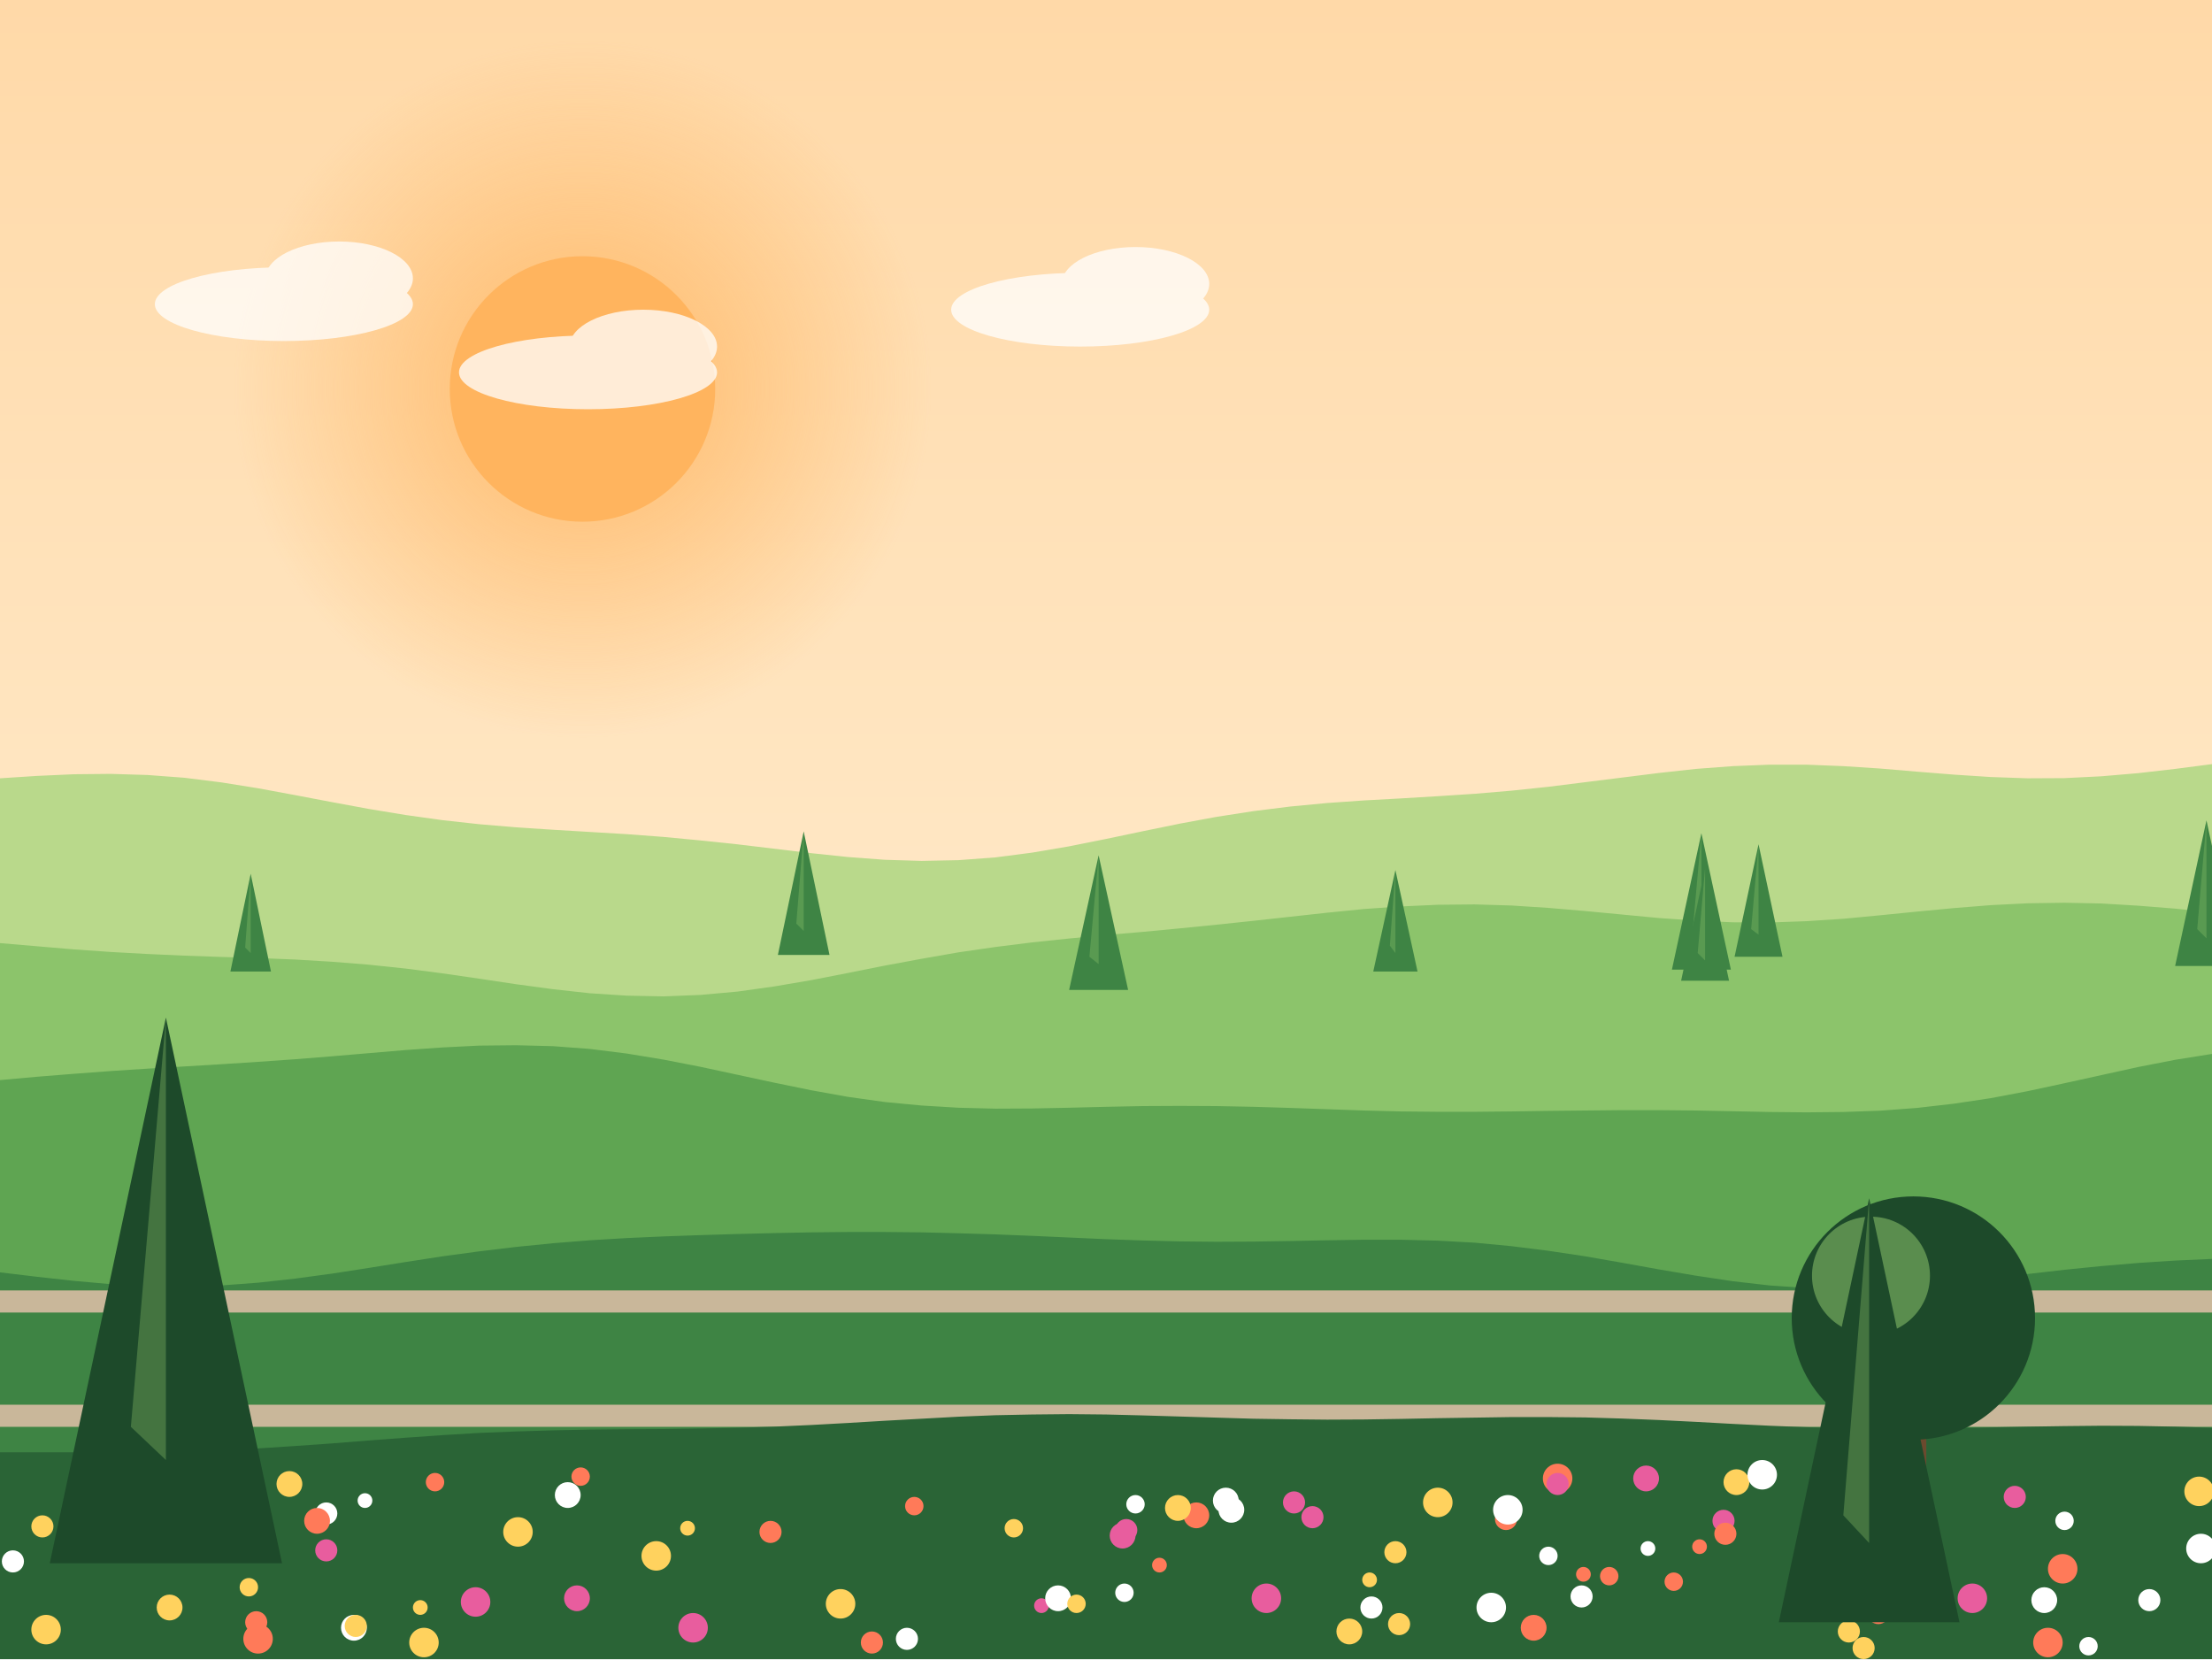
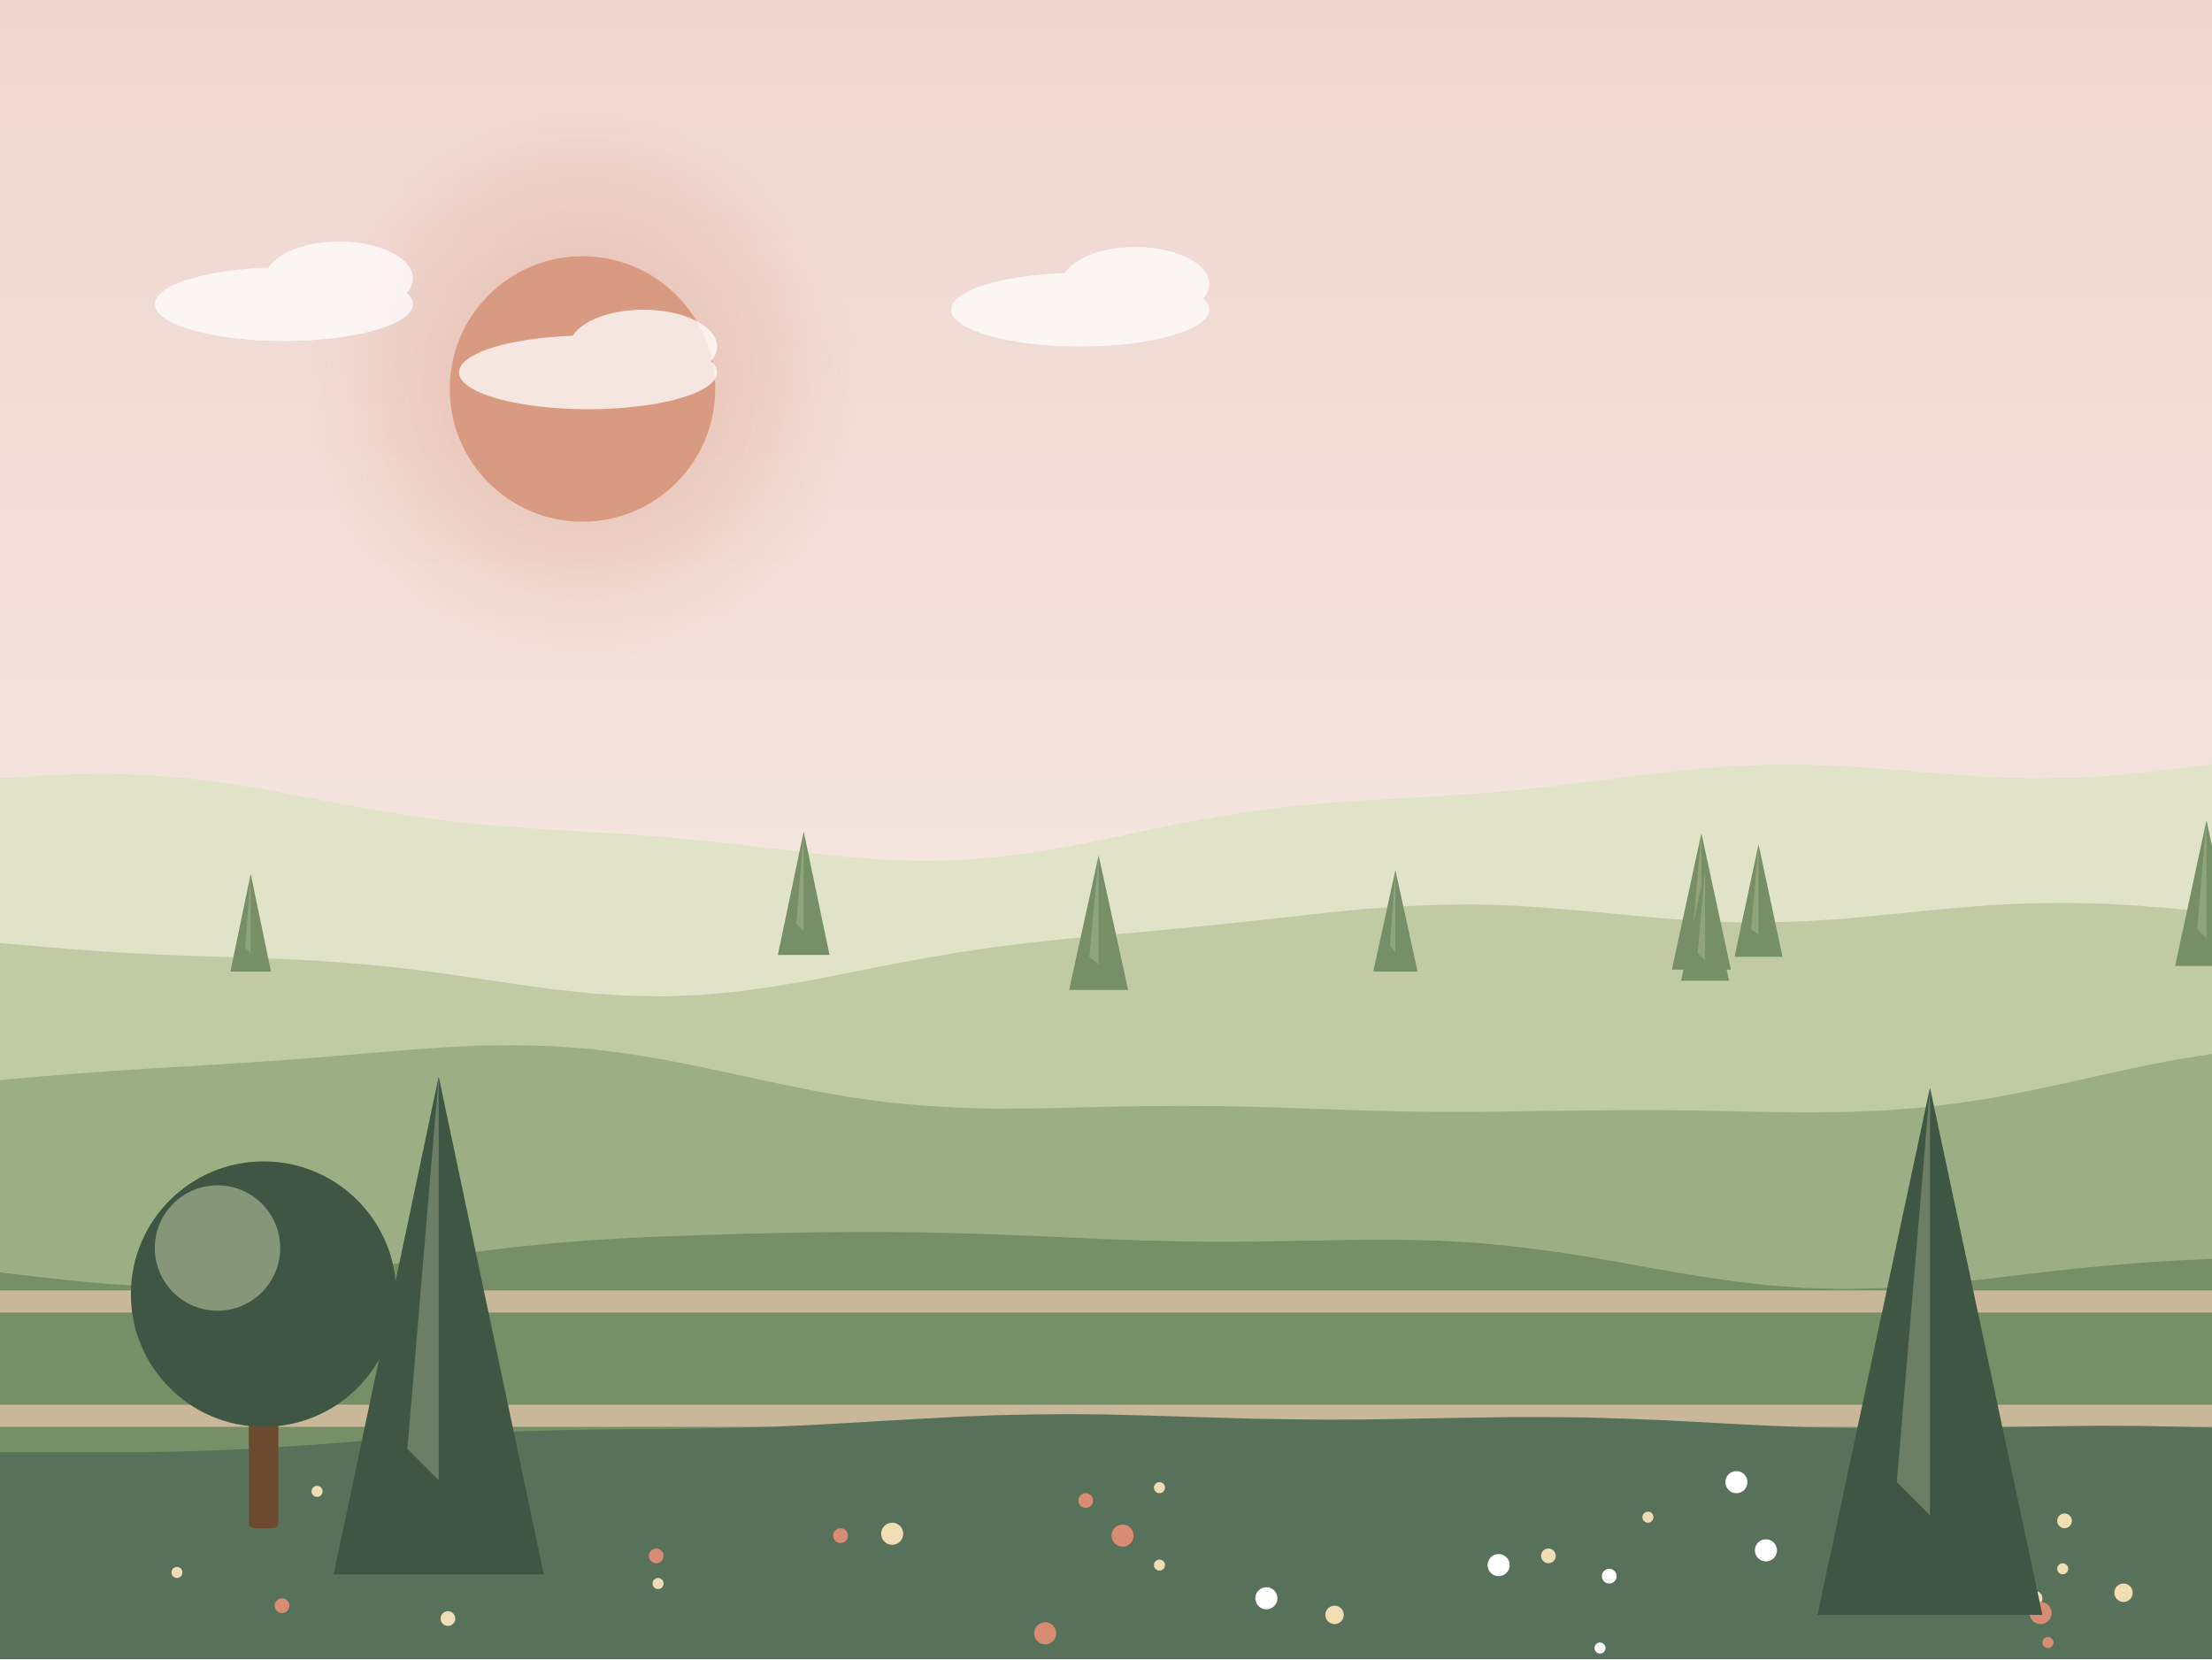
<svg xmlns="http://www.w3.org/2000/svg" viewBox="0 0 1200 900" preserveAspectRatio="xMidYMid slice">
  <defs>
    <linearGradient id="s" x1="0" y1="0" x2="0" y2="1">
-       <stop offset="0" stop-color="#FFD9A8" />
-       <stop offset="1" stop-color="#FFF3DC" />
+       <stop offset="0" stop-color="#EFD5CF" />
+       <stop offset="1" stop-color="#FAF4EE" />
    </linearGradient>
    <radialGradient id="g">
-       <stop offset="0" stop-color="#FFB45E" stop-opacity=".9" />
-       <stop offset="1" stop-color="#FFB45E" stop-opacity="0" />
+       <stop offset="0" stop-color="#D99A82" stop-opacity=".9" />
+       <stop offset="1" stop-color="#D99A82" stop-opacity="0" />
    </radialGradient>
  </defs>
  <rect width="1200" height="900" fill="url(#s)" />
-   <circle cx="316" cy="211" r="190" fill="url(#g)" />
-   <circle cx="316" cy="211" r="72" fill="#FFB45E" />
+   <circle cx="316" cy="211" r="150" fill="url(#g)" opacity=".6" />
+   <circle cx="316" cy="211" r="72" fill="#D99A82" />
  <g fill="#FFFFFF" opacity=".75">
    <ellipse cx="154" cy="165" rx="70" ry="20" />
    <ellipse cx="184" cy="151" rx="40" ry="20" />
  </g>
  <g fill="#FFFFFF" opacity=".75">
    <ellipse cx="319" cy="202" rx="70" ry="20" />
    <ellipse cx="349" cy="188" rx="40" ry="20" />
  </g>
  <g fill="#FFFFFF" opacity=".75">
    <ellipse cx="586" cy="168" rx="70" ry="20" />
    <ellipse cx="616" cy="154" rx="40" ry="20" />
  </g>
-   <polygon fill="#B9D98B" points="0,900 0,422.2 20,420.9 40,420.0 60,419.8 80,420.4 100,421.9 120,424.4 140,427.6 160,431.3 180,435.1 200,438.8 220,442.1 240,444.9 260,447.1 280,448.8 300,450.1 320,451.3 340,452.5 360,454.0 380,455.9 400,458.0 420,460.4 440,462.8 460,464.9 480,466.4 500,467.0 520,466.6 540,465.1 560,462.5 580,459.1 600,455.1 620,450.9 640,446.8 660,443.1 680,440.0 700,437.5 720,435.6 740,434.2 760,433.1 780,431.9 800,430.6 820,428.9 840,426.8 860,424.3 880,421.8 900,419.3 920,417.1 940,415.6 960,414.8 980,414.8 1000,415.6 1020,416.9 1040,418.6 1060,420.2 1080,421.5 1100,422.2 1120,422.1 1140,421.1 1160,419.4 1180,417.1 1200,414.5 1200,900" />
-   <polygon fill="#8CC46B" points="0,900 0,511.6 20,513.3 40,515.0 60,516.4 80,517.5 100,518.4 120,519.1 140,519.7 160,520.5 180,521.7 200,523.3 220,525.4 240,528.0 260,530.9 280,533.9 300,536.6 320,538.8 340,540.1 360,540.5 380,539.7 400,537.9 420,535.1 440,531.7 460,527.8 480,523.8 500,520.1 520,516.6 540,513.7 560,511.2 580,509.1 600,507.2 620,505.5 640,503.6 660,501.6 680,499.5 700,497.3 720,495.1 740,493.1 760,491.7 780,490.8 800,490.6 820,491.2 840,492.5 860,494.2 880,496.1 900,498.0 920,499.4 940,500.3 960,500.4 980,499.7 1000,498.4 1020,496.5 1040,494.5 1060,492.6 1080,491.0 1100,490.0 1120,489.7 1140,490.1 1160,491.3 1180,492.9 1200,494.9 1200,900" />
-   <polygon fill="#3E8444" points="1197,445 1180,524 1214,524" />
-   <polygon fill="#8CC46B" opacity=".35" points="1197,445 1192,504 1197,509" />
-   <polygon fill="#3E8444" points="954,458 941,519 967,519" />
-   <polygon fill="#8CC46B" opacity=".35" points="954,458 950,504 954,507" />
-   <polygon fill="#3E8444" points="136,474 125,527 147,527" />
-   <polygon fill="#8CC46B" opacity=".35" points="136,474 133,514 136,517" />
-   <polygon fill="#3E8444" points="596,464 580,537 612,537" />
-   <polygon fill="#8CC46B" opacity=".35" points="596,464 591,519 596,523" />
-   <polygon fill="#3E8444" points="923,452 907,526 939,526" />
-   <polygon fill="#8CC46B" opacity=".35" points="923,452 918,508 923,512" />
-   <polygon fill="#3E8444" points="925,471 912,532 938,532" />
-   <polygon fill="#8CC46B" opacity=".35" points="925,471 921,517 925,521" />
-   <polygon fill="#3E8444" points="436,451 422,518 450,518" />
-   <polygon fill="#8CC46B" opacity=".35" points="436,451 432,501 436,505" />
-   <polygon fill="#3E8444" points="757,472 745,527 769,527" />
-   <polygon fill="#8CC46B" opacity=".35" points="757,472 754,513 757,517" />
-   <polygon fill="#5FA552" points="0,900 0,585.9 20,584.1 40,582.5 60,581.0 80,579.7 100,578.5 120,577.3 140,576.0 160,574.6 180,573.0 200,571.3 220,569.6 240,568.2 260,567.2 280,567.0 300,567.5 320,569.0 340,571.5 360,574.8 380,578.7 400,583.0 420,587.3 440,591.4 460,595.0 480,597.8 500,599.7 520,600.9 540,601.4 560,601.3 580,600.9 600,600.4 620,600.0 640,599.9 660,600.0 680,600.4 700,601.0 720,601.7 740,602.4 760,602.9 780,603.1 800,603.1 820,602.9 840,602.6 860,602.4 880,602.2 900,602.2 920,602.4 940,602.8 960,603.2 980,603.4 1000,603.2 1020,602.5 1040,601.0 1060,598.7 1080,595.7 1100,591.9 1120,587.6 1140,583.2 1160,578.8 1180,574.9 1200,571.7 1200,900" />
-   <polygon fill="#3E8444" points="0,900 0,690.2 20,692.6 40,694.8 60,696.6 80,697.7 100,697.9 120,697.3 140,695.8 160,693.6 180,690.9 200,687.8 220,684.6 240,681.5 260,678.8 280,676.4 300,674.4 320,672.8 340,671.6 360,670.7 380,670.0 400,669.4 420,668.9 440,668.5 460,668.3 480,668.3 500,668.5 520,669.0 540,669.6 560,670.4 580,671.3 600,672.2 620,672.9 640,673.4 660,673.6 680,673.5 700,673.2 720,672.8 740,672.5 760,672.5 780,673.0 800,674.1 820,676.0 840,678.5 860,681.5 880,685.0 900,688.6 920,692.0 940,695.0 960,697.3 980,698.7 1000,699.2 1020,698.8 1040,697.5 1060,695.7 1080,693.5 1100,691.1 1120,688.8 1140,686.8 1160,685.1 1180,683.8 1200,682.9 1200,900" />
+   <polygon fill="#E0E3C8" points="0,900 0,422.2 20,420.9 40,420.0 60,419.8 80,420.4 100,421.9 120,424.4 140,427.6 160,431.3 180,435.1 200,438.8 220,442.1 240,444.9 260,447.1 280,448.8 300,450.1 320,451.3 340,452.5 360,454.0 380,455.9 400,458.0 420,460.4 440,462.8 460,464.9 480,466.4 500,467.0 520,466.6 540,465.1 560,462.5 580,459.1 600,455.1 620,450.9 640,446.8 660,443.1 680,440.0 700,437.5 720,435.6 740,434.2 760,433.1 780,431.9 800,430.6 820,428.9 840,426.8 860,424.3 880,421.8 900,419.3 920,417.1 940,415.6 960,414.8 980,414.8 1000,415.6 1020,416.9 1040,418.6 1060,420.2 1080,421.5 1100,422.2 1120,422.1 1140,421.1 1160,419.4 1180,417.1 1200,414.5 1200,900" />
+   <polygon fill="#C1CBA3" points="0,900 0,511.6 20,513.3 40,515.0 60,516.4 80,517.5 100,518.4 120,519.1 140,519.7 160,520.5 180,521.7 200,523.3 220,525.4 240,528.0 260,530.9 280,533.9 300,536.6 320,538.8 340,540.1 360,540.5 380,539.7 400,537.9 420,535.1 440,531.7 460,527.8 480,523.8 500,520.1 520,516.6 540,513.7 560,511.2 580,509.1 600,507.2 620,505.5 640,503.6 660,501.6 680,499.5 700,497.3 720,495.1 740,493.1 760,491.7 780,490.8 800,490.6 820,491.2 840,492.5 860,494.2 880,496.1 900,498.0 920,499.4 940,500.3 960,500.4 980,499.7 1000,498.4 1020,496.5 1040,494.5 1060,492.6 1080,491.0 1100,490.0 1120,489.7 1140,490.1 1160,491.3 1180,492.9 1200,494.9 1200,900" />
+   <polygon fill="#768F66" points="1197,445 1180,524 1214,524" />
+   <polygon fill="#C1CBA3" opacity=".35" points="1197,445 1192,504 1197,509" />
+   <polygon fill="#768F66" points="954,458 941,519 967,519" />
+   <polygon fill="#C1CBA3" opacity=".35" points="954,458 950,504 954,507" />
+   <polygon fill="#768F66" points="136,474 125,527 147,527" />
+   <polygon fill="#C1CBA3" opacity=".35" points="136,474 133,514 136,517" />
+   <polygon fill="#768F66" points="596,464 580,537 612,537" />
+   <polygon fill="#C1CBA3" opacity=".35" points="596,464 591,519 596,523" />
+   <polygon fill="#768F66" points="923,452 907,526 939,526" />
+   <polygon fill="#C1CBA3" opacity=".35" points="923,452 918,508 923,512" />
+   <polygon fill="#768F66" points="925,471 912,532 938,532" />
+   <polygon fill="#C1CBA3" opacity=".35" points="925,471 921,517 925,521" />
+   <polygon fill="#768F66" points="436,451 422,518 450,518" />
+   <polygon fill="#C1CBA3" opacity=".35" points="436,451 432,501 436,505" />
+   <polygon fill="#768F66" points="757,472 745,527 769,527" />
+   <polygon fill="#C1CBA3" opacity=".35" points="757,472 754,513 757,517" />
+   <polygon fill="#9CAF84" points="0,900 0,585.9 20,584.1 40,582.5 60,581.0 80,579.7 100,578.5 120,577.3 140,576.0 160,574.6 180,573.0 200,571.3 220,569.6 240,568.2 260,567.2 280,567.0 300,567.5 320,569.0 340,571.5 360,574.8 380,578.7 400,583.0 420,587.3 440,591.4 460,595.0 480,597.8 500,599.7 520,600.9 540,601.4 560,601.3 580,600.9 600,600.4 620,600.0 640,599.9 660,600.0 680,600.4 700,601.0 720,601.7 740,602.4 760,602.9 780,603.1 800,603.1 820,602.9 840,602.6 860,602.4 880,602.2 900,602.2 920,602.4 940,602.8 960,603.2 980,603.4 1000,603.2 1020,602.5 1040,601.0 1060,598.7 1080,595.7 1100,591.9 1120,587.6 1140,583.2 1160,578.8 1180,574.9 1200,571.7 1200,900" />
+   <polygon fill="#768F66" points="0,900 0,690.2 20,692.6 40,694.8 60,696.6 80,697.7 100,697.9 120,697.3 140,695.8 160,693.6 180,690.9 200,687.8 220,684.6 240,681.5 260,678.8 280,676.4 300,674.4 320,672.8 340,671.6 360,670.7 380,670.0 400,669.4 420,668.9 440,668.5 460,668.3 480,668.3 500,668.5 520,669.0 540,669.6 560,670.4 580,671.3 600,672.2 620,672.9 640,673.4 660,673.6 680,673.5 700,673.2 720,672.8 740,672.5 760,672.5 780,673.0 800,674.1 820,676.0 840,678.5 860,681.5 880,685.0 900,688.6 920,692.0 940,695.0 960,697.3 980,698.7 1000,699.2 1020,698.8 1040,697.5 1060,695.7 1080,693.5 1100,691.1 1120,688.8 1140,686.8 1160,685.1 1180,683.8 1200,682.9 1200,900" />
  <rect x="0" y="700" width="1200" height="12" fill="#C9B79A" />
  <rect x="0" y="762" width="1200" height="12" fill="#C9B79A" />
  <rect x="0" y="824" width="1200" height="12" fill="#C9B79A" />
-   <polygon fill="#2A6436" points="0,900 0,787.8 20,787.8 40,787.8 60,787.8 80,787.7 100,787.3 120,786.7 140,785.7 160,784.4 180,783.0 200,781.4 220,779.9 240,778.5 260,777.3 280,776.5 300,775.9 320,775.5 340,775.3 360,775.2 380,774.9 400,774.5 420,773.9 440,773.0 460,771.9 480,770.7 500,769.6 520,768.5 540,767.7 560,767.3 580,767.1 600,767.3 620,767.8 640,768.4 660,769.0 680,769.6 700,769.9 720,770.1 740,770.0 760,769.7 780,769.3 800,769.0 820,768.7 840,768.7 860,768.9 880,769.5 900,770.3 920,771.3 940,772.4 960,773.4 980,774.2 1000,774.7 1020,775.0 1040,775.0 1060,774.7 1080,774.3 1100,773.9 1120,773.6 1140,773.4 1160,773.5 1180,773.9 1200,774.5 1200,900" />
-   <circle cx="873" cy="855" r="5" fill="#FF7A59" />
-   <circle cx="1119" cy="851" r="8" fill="#FF7A59" />
-   <circle cx="609" cy="833" r="7" fill="#E85D9E" />
-   <circle cx="1120" cy="825" r="5" fill="#FFFFFF" />
-   <circle cx="230" cy="891" r="8" fill="#FFD25E" />
-   <circle cx="611" cy="830" r="6" fill="#E85D9E" />
-   <circle cx="840" cy="844" r="5" fill="#FFFFFF" />
-   <circle cx="565" cy="871" r="4" fill="#E85D9E" />
-   <circle cx="192" cy="883" r="7" fill="#FFFFFF" />
-   <circle cx="893" cy="802" r="7" fill="#E85D9E" />
-   <circle cx="935" cy="825" r="6" fill="#E85D9E" />
-   <circle cx="922" cy="839" r="4" fill="#FF7A59" />
-   <circle cx="629" cy="849" r="4" fill="#FF7A59" />
-   <circle cx="157" cy="805" r="7" fill="#FFD25E" />
-   <circle cx="25" cy="884" r="8" fill="#FFD25E" />
-   <circle cx="942" cy="804" r="7" fill="#FFD25E" />
-   <circle cx="281" cy="831" r="8" fill="#FFD25E" />
-   <circle cx="23" cy="828" r="6" fill="#FFD25E" />
-   <circle cx="702" cy="815" r="6" fill="#E85D9E" />
-   <circle cx="859" cy="854" r="4" fill="#FF7A59" />
-   <circle cx="1111" cy="891" r="8" fill="#FF7A59" />
-   <circle cx="649" cy="822" r="7" fill="#FF7A59" />
-   <circle cx="356" cy="844" r="8" fill="#FFD25E" />
-   <circle cx="780" cy="815" r="8" fill="#FFD25E" />
-   <circle cx="687" cy="867" r="8" fill="#E85D9E" />
-   <circle cx="258" cy="869" r="8" fill="#E85D9E" />
-   <circle cx="809" cy="872" r="8" fill="#FFFFFF" />
-   <circle cx="1193" cy="809" r="8" fill="#FFD25E" />
-   <circle cx="639" cy="818" r="7" fill="#FFD25E" />
-   <circle cx="456" cy="870" r="8" fill="#FFD25E" />
-   <circle cx="236" cy="804" r="5" fill="#FF7A59" />
-   <circle cx="744" cy="872" r="6" fill="#FFFFFF" />
-   <circle cx="1070" cy="867" r="8" fill="#E85D9E" />
-   <circle cx="140" cy="889" r="8" fill="#FF7A59" />
-   <circle cx="757" cy="842" r="6" fill="#FFD25E" />
-   <circle cx="832" cy="883" r="7" fill="#FF7A59" />
-   <circle cx="496" cy="817" r="5" fill="#FF7A59" />
-   <circle cx="894" cy="840" r="4" fill="#FFFFFF" />
-   <circle cx="845" cy="802" r="8" fill="#FF7A59" />
-   <circle cx="139" cy="880" r="6" fill="#FF7A59" />
-   <circle cx="1019" cy="875" r="6" fill="#FF7A59" />
-   <circle cx="1194" cy="840" r="8" fill="#FFFFFF" />
-   <circle cx="1133" cy="893" r="5" fill="#FFFFFF" />
-   <circle cx="308" cy="811" r="7" fill="#FFFFFF" />
-   <circle cx="908" cy="858" r="5" fill="#FF7A59" />
-   <circle cx="858" cy="866" r="6" fill="#FFFFFF" />
-   <circle cx="550" cy="829" r="5" fill="#FFD25E" />
-   <circle cx="956" cy="800" r="8" fill="#FFFFFF" />
-   <circle cx="177" cy="841" r="6" fill="#E85D9E" />
-   <circle cx="92" cy="872" r="7" fill="#FFD25E" />
-   <circle cx="113" cy="825" r="4" fill="#E85D9E" />
-   <circle cx="817" cy="824" r="6" fill="#FF7A59" />
-   <circle cx="981" cy="836" r="4" fill="#FFD25E" />
-   <circle cx="1166" cy="868" r="6" fill="#FFFFFF" />
-   <circle cx="759" cy="881" r="6" fill="#FFD25E" />
-   <circle cx="743" cy="857" r="4" fill="#FFD25E" />
-   <circle cx="177" cy="821" r="6" fill="#FFFFFF" />
-   <circle cx="665" cy="814" r="7" fill="#FFFFFF" />
-   <circle cx="845" cy="805" r="6" fill="#E85D9E" />
-   <circle cx="1109" cy="868" r="7" fill="#FFFFFF" />
-   <circle cx="54" cy="829" r="7" fill="#FF7A59" />
-   <circle cx="313" cy="867" r="7" fill="#E85D9E" />
-   <circle cx="668" cy="819" r="7" fill="#FFFFFF" />
-   <circle cx="77" cy="812" r="6" fill="#FFFFFF" />
-   <circle cx="473" cy="891" r="6" fill="#FF7A59" />
-   <circle cx="418" cy="831" r="6" fill="#FF7A59" />
-   <circle cx="315" cy="801" r="5" fill="#FF7A59" />
-   <circle cx="999" cy="842" r="5" fill="#FFD25E" />
-   <circle cx="574" cy="867" r="7" fill="#FFFFFF" />
-   <circle cx="122" cy="807" r="5" fill="#FFD25E" />
-   <circle cx="228" cy="872" r="4" fill="#FFD25E" />
-   <circle cx="610" cy="864" r="5" fill="#FFFFFF" />
-   <circle cx="616" cy="816" r="5" fill="#FFFFFF" />
-   <circle cx="584" cy="870" r="5" fill="#FFD25E" />
-   <circle cx="198" cy="814" r="4" fill="#FFFFFF" />
-   <circle cx="75" cy="800" r="8" fill="#FFFFFF" />
-   <circle cx="193" cy="882" r="6" fill="#FFD25E" />
-   <circle cx="373" cy="829" r="4" fill="#FFD25E" />
-   <circle cx="936" cy="832" r="6" fill="#FF7A59" />
-   <circle cx="135" cy="861" r="5" fill="#FFD25E" />
-   <circle cx="1011" cy="894" r="6" fill="#FFD25E" />
-   <circle cx="492" cy="889" r="6" fill="#FFFFFF" />
-   <circle cx="1093" cy="812" r="6" fill="#E85D9E" />
-   <circle cx="1003" cy="885" r="6" fill="#FFD25E" />
-   <circle cx="732" cy="885" r="7" fill="#FFD25E" />
-   <circle cx="818" cy="819" r="8" fill="#FFFFFF" />
-   <circle cx="172" cy="825" r="7" fill="#FF7A59" />
-   <circle cx="7" cy="847" r="6" fill="#FFFFFF" />
-   <circle cx="376" cy="883" r="8" fill="#E85D9E" />
-   <circle cx="712" cy="823" r="6" fill="#E85D9E" />
-   <rect x="1031" y="772" width="14" height="60" rx="3" fill="#6B4A2E" />
-   <circle cx="1038" cy="715" r="66" fill="#1D4A2A" />
-   <circle cx="1015" cy="692" r="32" fill="#8CC46B" opacity=".55" />
-   <polygon fill="#1D4A2A" points="1014,650 965,880 1063,880" />
-   <polygon fill="#8CC46B" opacity=".35" points="1014,650 1000,822 1014,837" />
-   <polygon fill="#1D4A2A" points="90,552 27,848 153,848" />
-   <polygon fill="#8CC46B" opacity=".35" points="90,552 71,774 90,792" />
+   <polygon fill="#58715A" points="0,900 0,787.8 20,787.8 40,787.8 60,787.8 80,787.7 100,787.3 120,786.7 140,785.7 160,784.4 180,783.0 200,781.4 220,779.9 240,778.5 260,777.3 280,776.5 300,775.9 320,775.5 340,775.3 360,775.2 380,774.9 400,774.5 420,773.9 440,773.0 460,771.9 480,770.7 500,769.6 520,768.5 540,767.7 560,767.3 580,767.1 600,767.3 620,767.8 640,768.4 660,769.0 680,769.6 700,769.9 720,770.1 740,770.0 760,769.7 780,769.3 800,769.0 820,768.7 840,768.7 860,768.9 880,769.5 900,770.3 920,771.3 940,772.4 960,773.4 980,774.2 1000,774.7 1020,775.0 1040,775.0 1060,774.7 1080,774.3 1100,773.9 1120,773.6 1140,773.4 1160,773.5 1180,773.9 1200,774.5 1200,900" />
+   <circle cx="873" cy="855" r="4" fill="#FFFFFF" />
+   <circle cx="1119" cy="851" r="3" fill="#F0DDB4" />
+   <circle cx="609" cy="833" r="6" fill="#D78C73" />
+   <circle cx="1120" cy="825" r="4" fill="#F0DDB4" />
+   <circle cx="589" cy="814" r="4" fill="#D78C73" />
+   <circle cx="484" cy="832" r="6" fill="#F0DDB4" />
+   <circle cx="840" cy="844" r="4" fill="#F0DDB4" />
+   <circle cx="724" cy="876" r="5" fill="#F0DDB4" />
+   <circle cx="96" cy="853" r="3" fill="#F0DDB4" />
+   <circle cx="958" cy="841" r="6" fill="#FFFFFF" />
+   <circle cx="813" cy="849" r="6" fill="#FFFFFF" />
+   <circle cx="567" cy="886" r="6" fill="#D78C73" />
+   <circle cx="629" cy="807" r="3" fill="#F0DDB4" />
+   <circle cx="629" cy="849" r="3" fill="#F0DDB4" />
+   <circle cx="172" cy="809" r="3" fill="#F0DDB4" />
+   <circle cx="894" cy="823" r="3" fill="#F0DDB4" />
+   <circle cx="1104" cy="867" r="4" fill="#F0DDB4" />
+   <circle cx="942" cy="804" r="6" fill="#FFFFFF" />
+   <circle cx="281" cy="831" r="4" fill="#FFFFFF" />
+   <circle cx="456" cy="833" r="4" fill="#D78C73" />
+   <circle cx="247" cy="837" r="6" fill="#D78C73" />
+   <circle cx="868" cy="894" r="3" fill="#FFFFFF" />
+   <circle cx="1111" cy="891" r="3" fill="#D78C73" />
+   <circle cx="357" cy="859" r="3" fill="#F0DDB4" />
+   <circle cx="356" cy="844" r="4" fill="#D78C73" />
+   <circle cx="243" cy="878" r="4" fill="#F0DDB4" />
+   <circle cx="687" cy="867" r="6" fill="#FFFFFF" />
+   <circle cx="1107" cy="875" r="6" fill="#D78C73" />
+   <circle cx="1152" cy="864" r="5" fill="#F0DDB4" />
+   <circle cx="153" cy="871" r="4" fill="#D78C73" />
+   <polygon fill="#3F5645" points="238,584 181,854 295,854" />
+   <polygon fill="#C1CBA3" opacity=".35" points="238,584 221,786 238,803" />
+   <rect x="135" y="764" width="16" height="65" rx="3" fill="#6B4A2E" />
+   <circle cx="143" cy="702" r="72" fill="#3F5645" />
+   <circle cx="118" cy="677" r="34" fill="#C1CBA3" opacity=".55" />
+   <polygon fill="#3F5645" points="1047,590 986,876 1108,876" />
+   <polygon fill="#C1CBA3" opacity=".35" points="1047,590 1029,804 1047,822" />
</svg>
